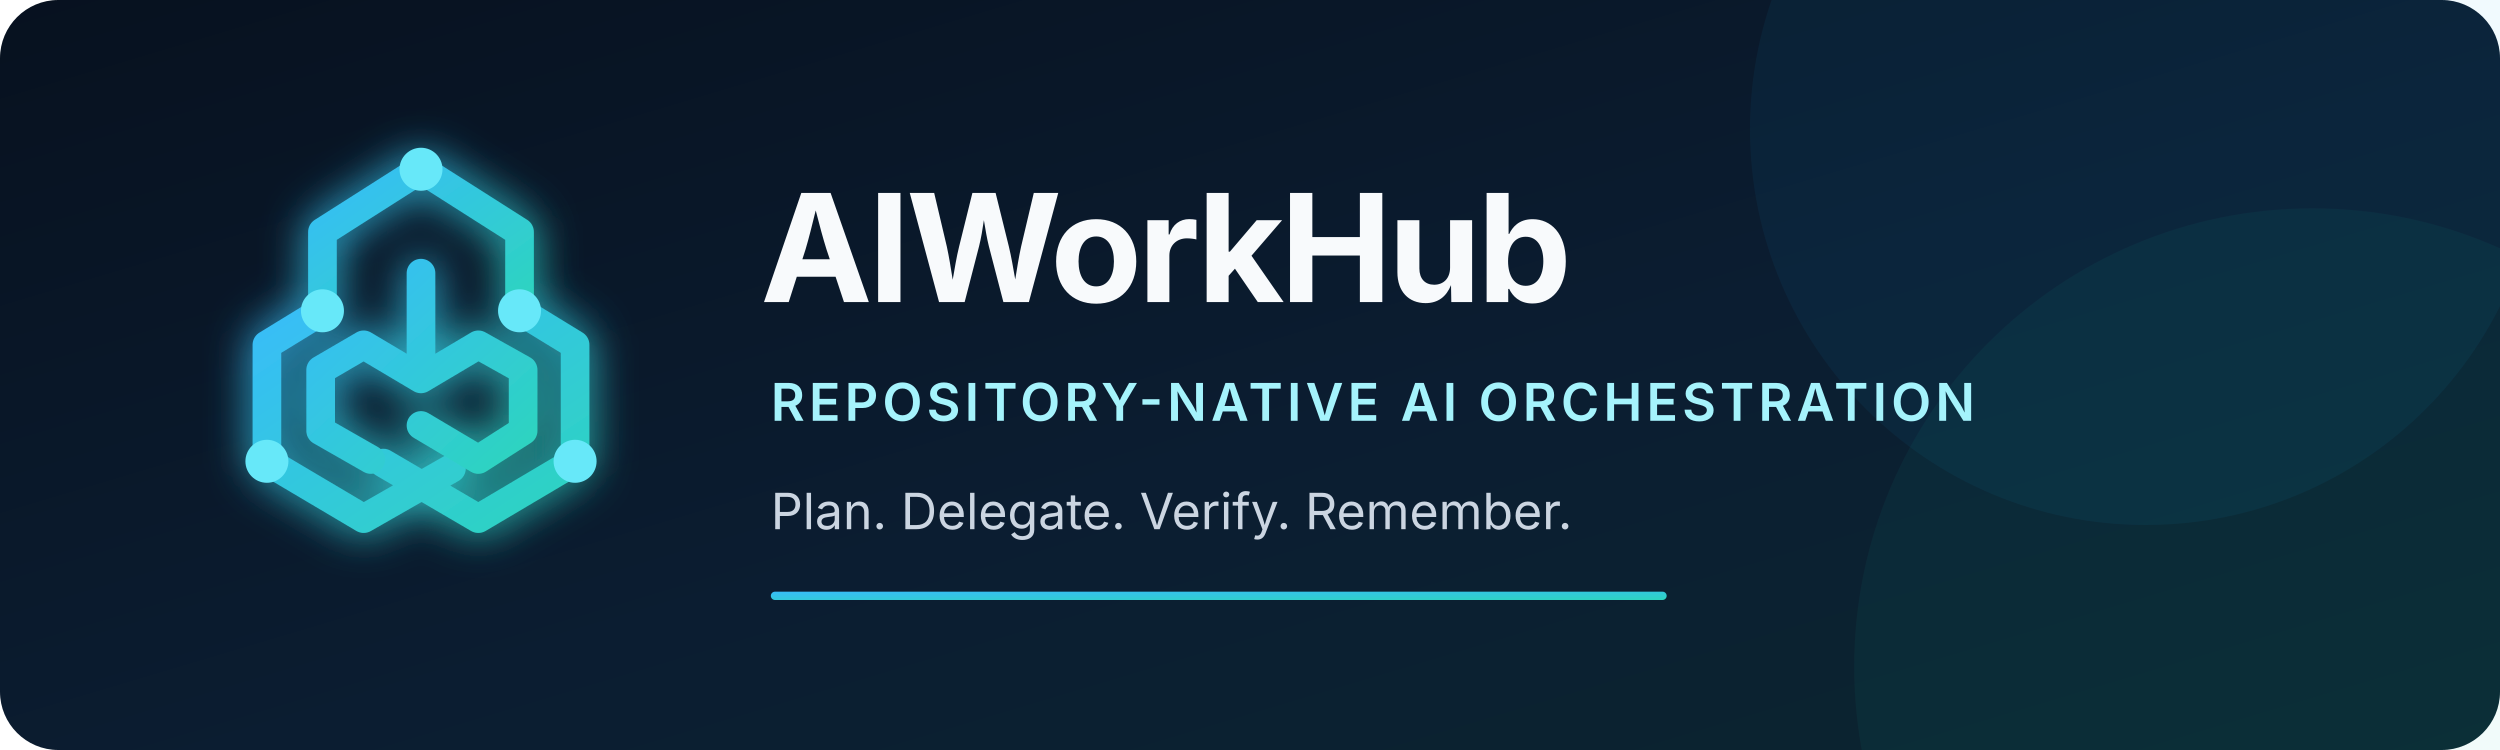
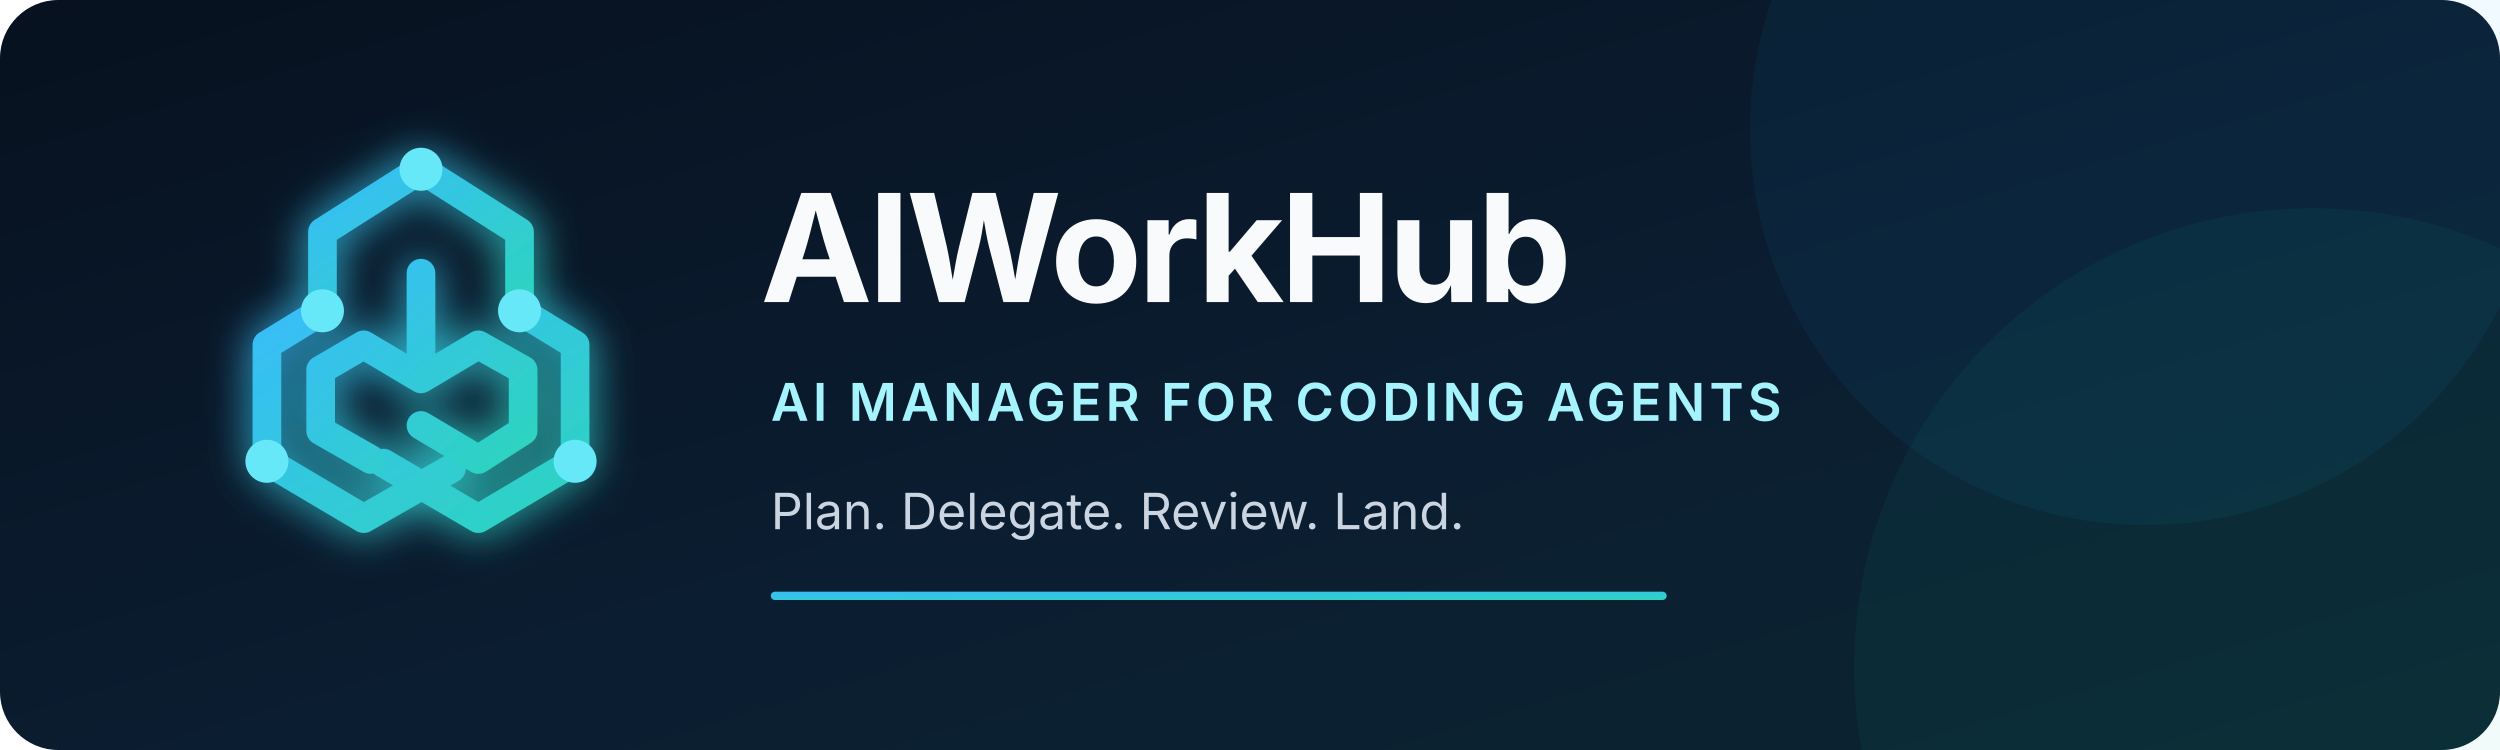
<svg xmlns="http://www.w3.org/2000/svg" width="1200" height="360" viewBox="0 0 1200 360" role="img" aria-labelledby="title desc">
  <defs>
    <linearGradient id="background" x1="0" y1="0" x2="1" y2="1">
      <stop offset="0" stop-color="#07111f" />
      <stop offset="0.55" stop-color="#0b1d31" />
      <stop offset="1" stop-color="#0b2630" />
    </linearGradient>
    <linearGradient id="brand" x1="0" y1="0" x2="1" y2="1">
      <stop offset="0" stop-color="#38bdf8" />
      <stop offset="1" stop-color="#2dd4bf" />
    </linearGradient>
    <filter id="glow" x="-40%" y="-40%" width="180%" height="180%">
      <feGaussianBlur stdDeviation="12" result="blur" />
      <feMerge>
        <feMergeNode in="blur" />
        <feMergeNode in="SourceGraphic" />
      </feMerge>
    </filter>
  </defs>
  <rect width="1200" height="360" rx="28" fill="url(#background)" />
  <circle cx="1030" cy="62" r="190" fill="#0ea5e9" opacity="0.06" />
  <circle cx="1110" cy="320" r="220" fill="#14b8a6" opacity="0.06" />
  <g transform="translate(92 52) scale(.86)" fill="none" stroke="url(#brand)" stroke-width="16" stroke-linecap="round" stroke-linejoin="round" filter="url(#glow)">
    <path d="M128 34 73 69v44m55-79 55 35v44" />
    <path d="m73 113-31 19v65l54 32 49-28m38-88 31 19v65l-54 32-53-31" />
    <path d="M128 92v59m0 0-32-19-24 14v34l28 16m28-45 32-19 25 14v34l-25 16-32-19" />
  </g>
  <g transform="translate(92 52) scale(.86)" fill="#67e8f9">
    <circle cx="128" cy="34" r="12" />
    <circle cx="73" cy="113" r="12" />
    <circle cx="183" cy="113" r="12" />
    <circle cx="42" cy="197" r="12" />
    <circle cx="214" cy="197" r="12" />
  </g>
  <text x="365" y="145" fill="#f8fafc" font-family="Inter,Segoe UI,Arial,sans-serif" font-size="72" font-weight="750" letter-spacing="-2">AIWorkHub</text>
-   <text x="370" y="202" fill="#a5f3fc" font-family="Inter,Segoe UI,Arial,sans-serif" font-size="25" font-weight="600" letter-spacing="2">REPOSITORY-NATIVE AI ORCHESTRATION</text>
-   <text x="370" y="254" fill="#cbd5e1" font-family="Inter,Segoe UI,Arial,sans-serif" font-size="24">Plan. Delegate. Verify. Remember.</text>
+   <text x="370" y="202" fill="#a5f3fc" font-family="Inter,Segoe UI,Arial,sans-serif" font-size="25" font-weight="600" letter-spacing="2">AI MANAGER FOR CODING AGENTS</text>
+   <text x="370" y="254" fill="#cbd5e1" font-family="Inter,Segoe UI,Arial,sans-serif" font-size="24">Plan. Delegate. Review. Land.</text>
  <rect x="370" y="284" width="430" height="4" rx="2" fill="url(#brand)" />
</svg>
